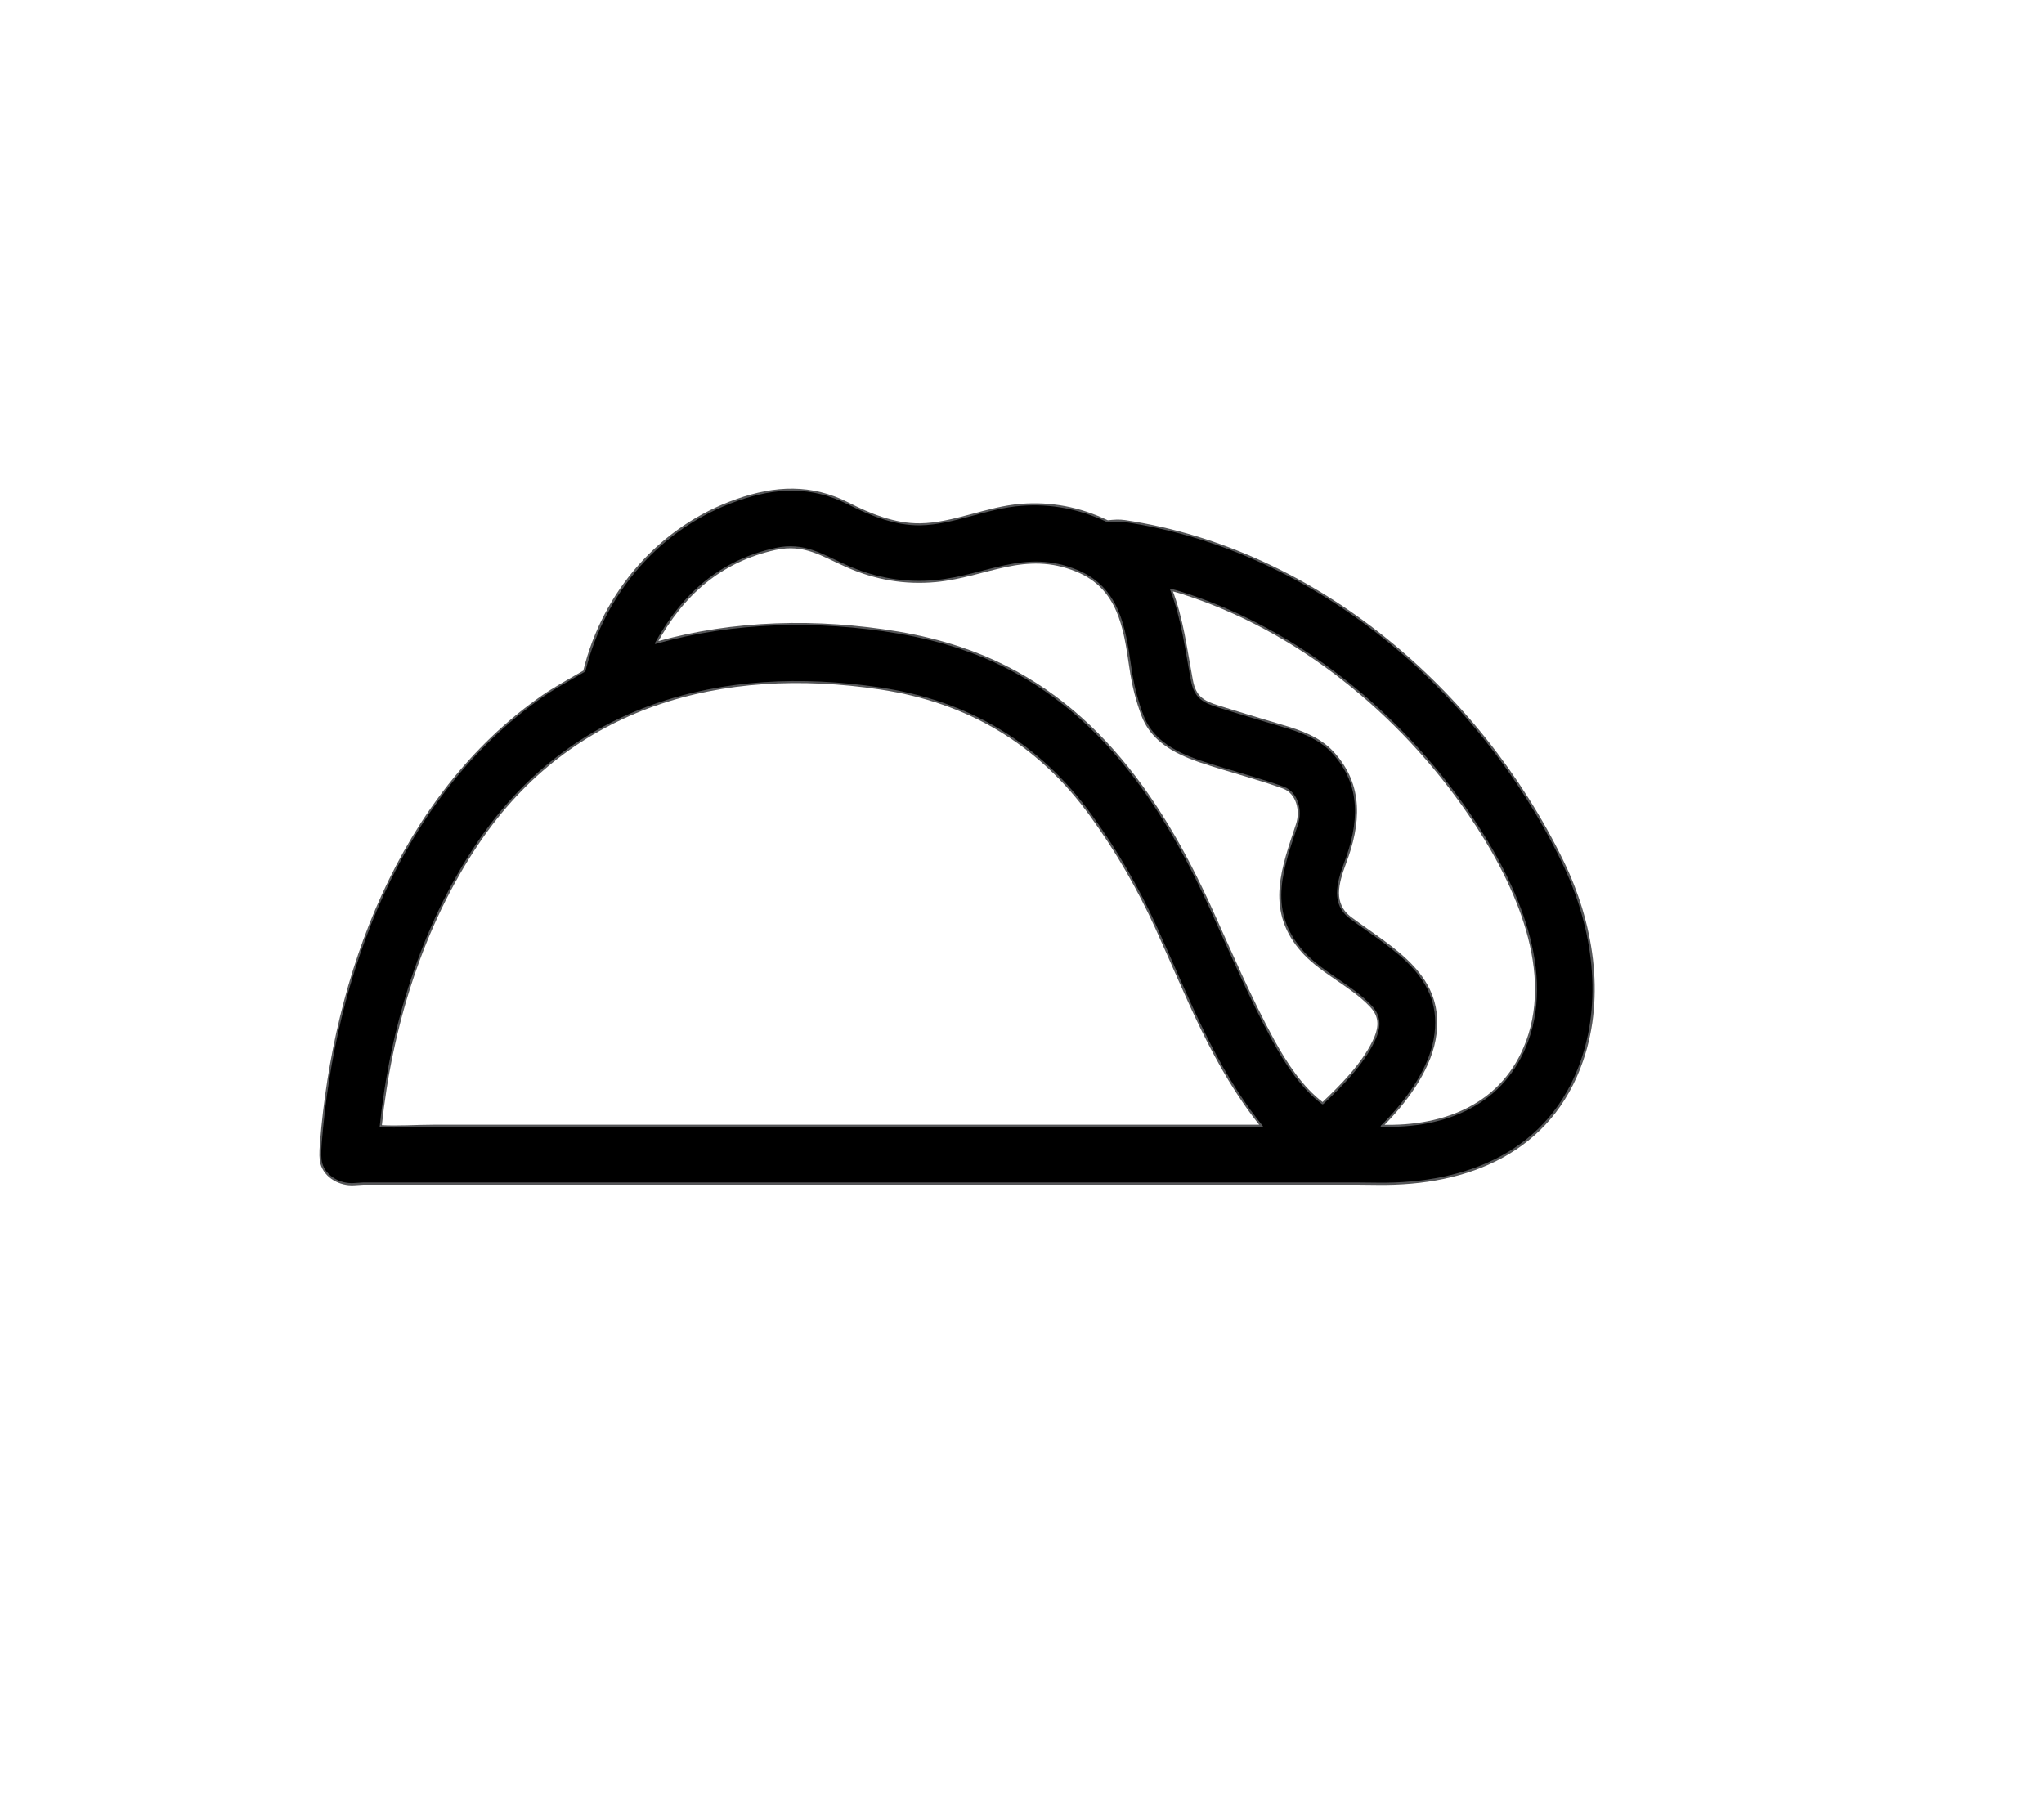
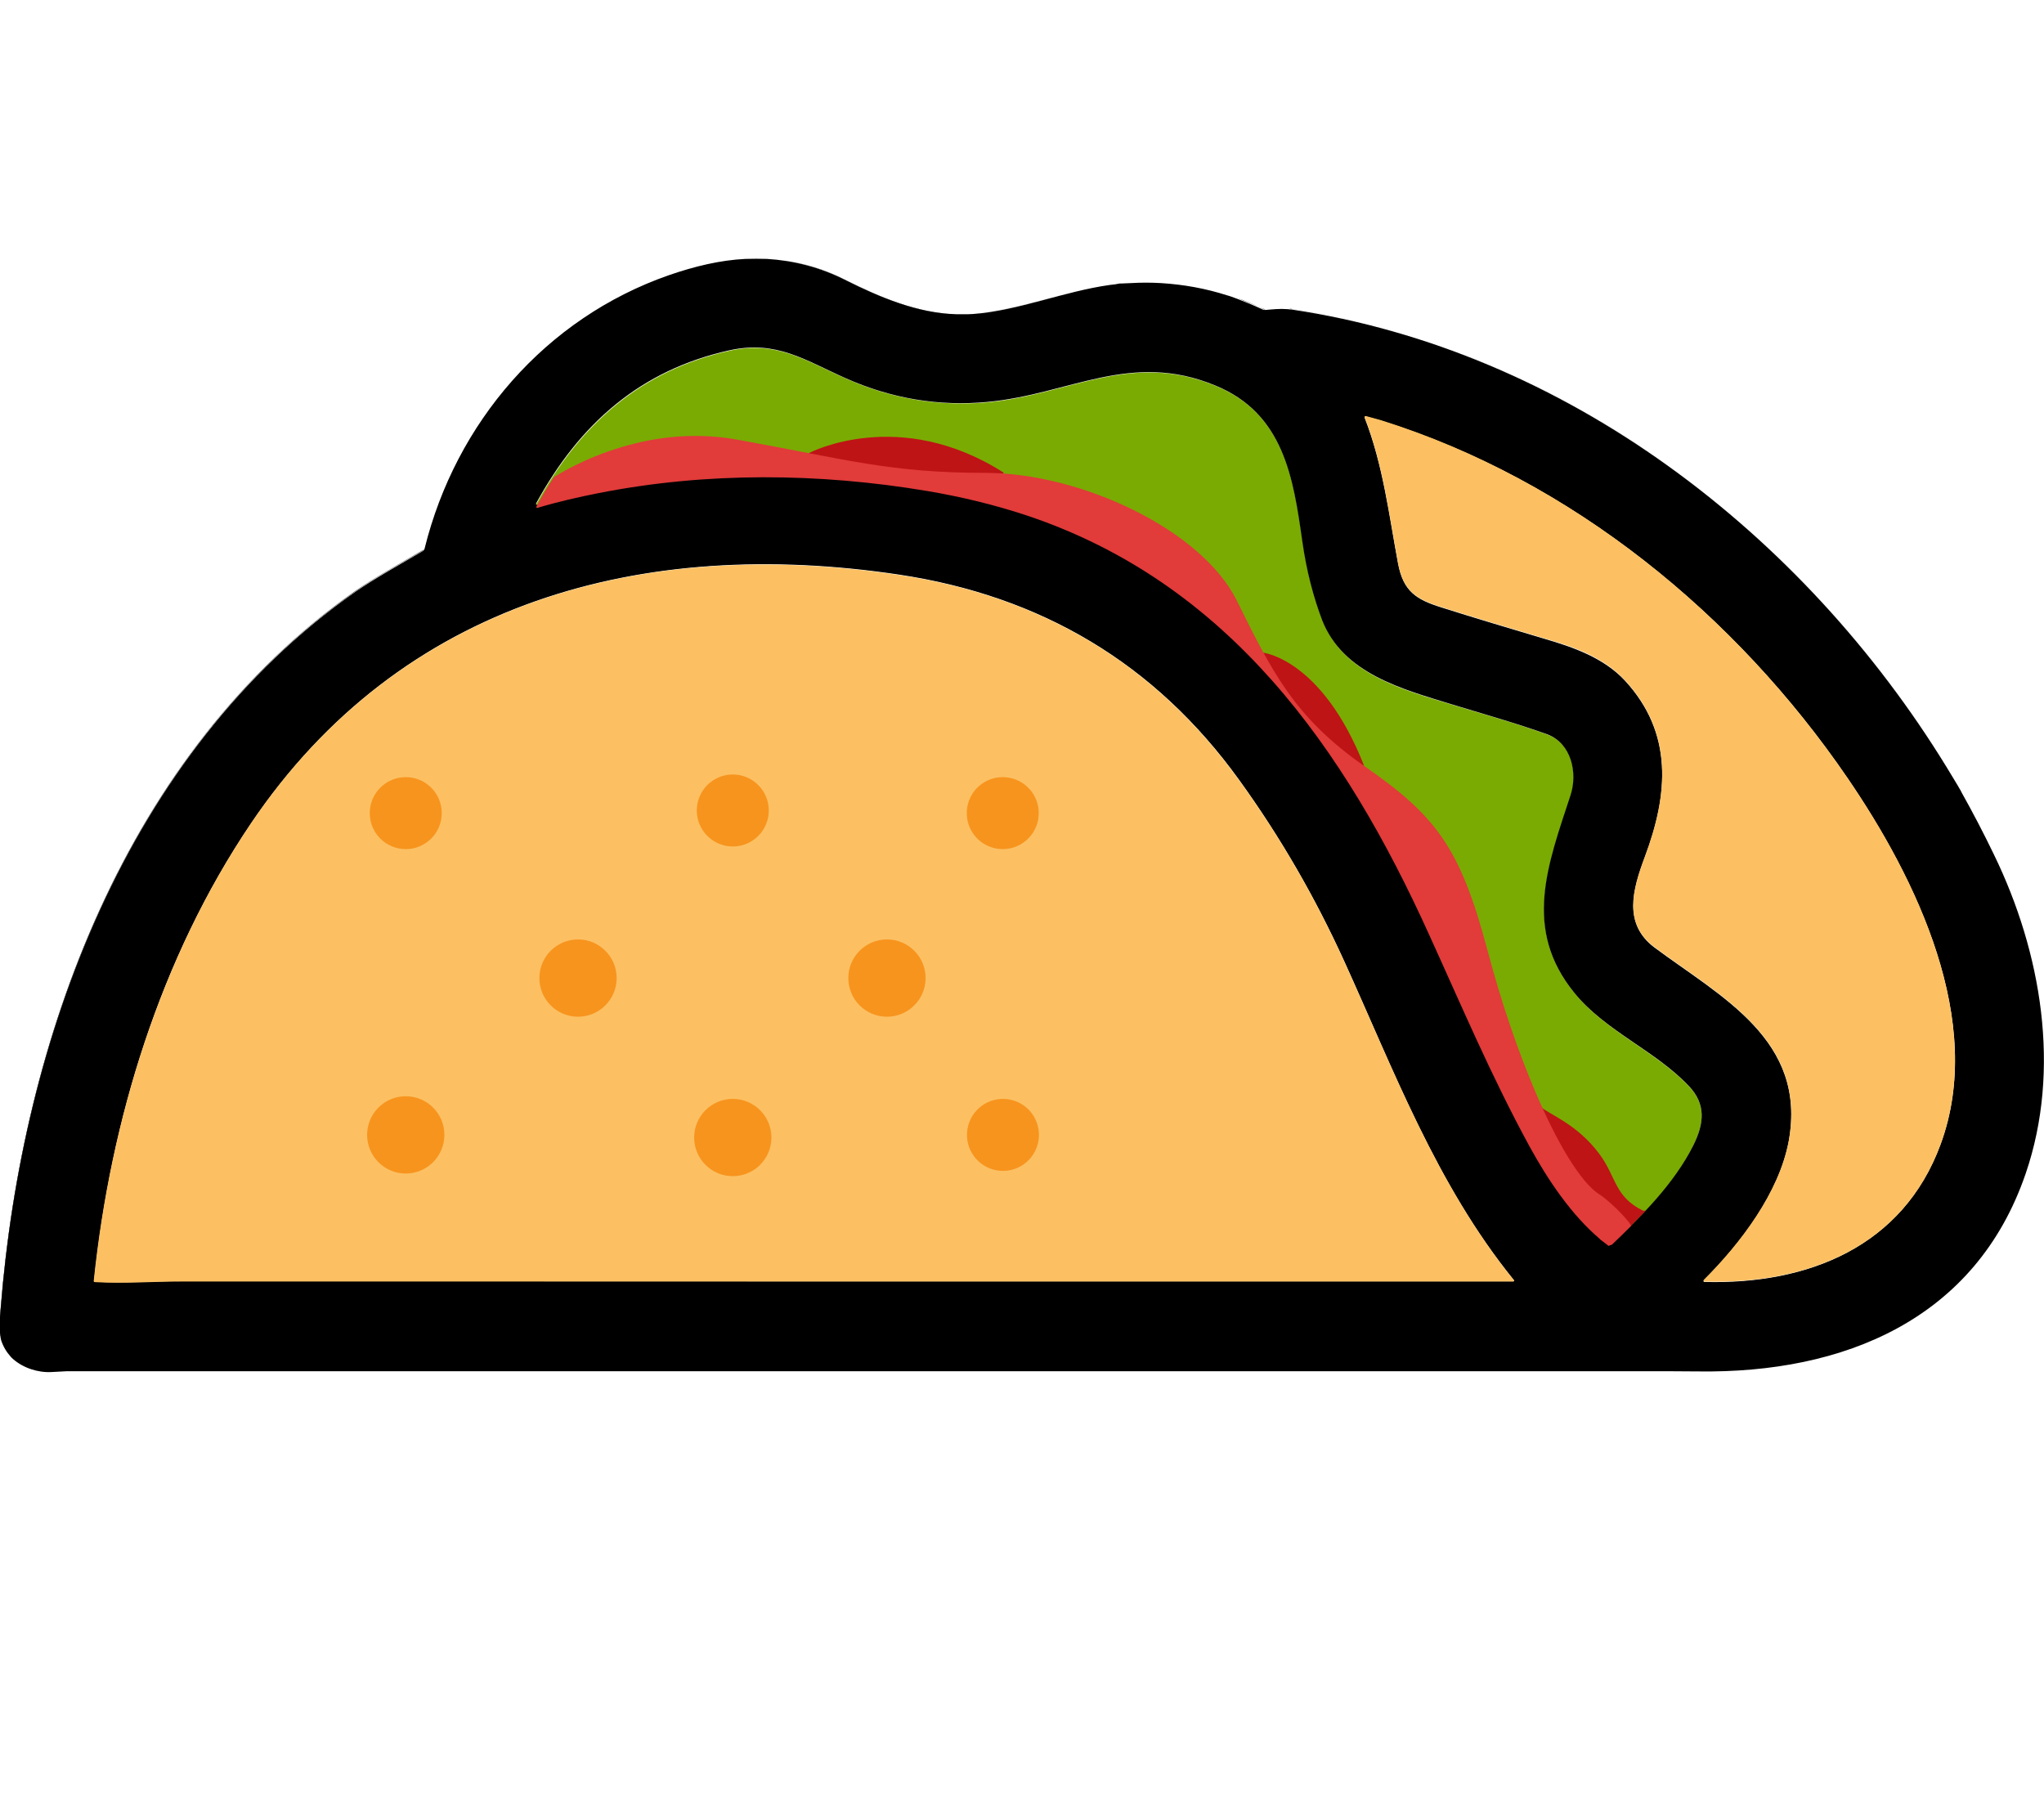
<svg xmlns="http://www.w3.org/2000/svg" version="1.1" id="图层_1" x="0px" y="0px" viewBox="0 0 1005 886" style="enable-background:new 0 0 1005 886;" xml:space="preserve">
  <style type="text/css">
- 	.st0{fill:none;stroke:#545557;stroke-width:2;}
+ 	.st0{fill:#E13B3A;}
+ 	.st1{fill:#BE1415;}
+ 	.st2{fill:none;}
+ 	.st3{fill:#7AAB02;}
+ 	.st4{fill:#FCC062;}
+ 	.st5{fill:#F7941E;}
</style>
+   <path class="st0" d="M0,0L0,0L0,0L0,0L0,0L0,0L0,0z" />
+   <path class="st1" d="M0,0L0,0L0,0z" />
+   <path class="st2" d="M0,0L0,0L0,0z" />
+   <path class="st2" d="M0,0L0,0L0,0z" />
+   <path class="st2" d="M0,0L0,0L0,0z" />
+   <path class="st2" d="M0,0L0,0L0,0z" />
+   <path class="st2" d="M0,0L0,0L0,0z" />
+   <path class="st2" d="M0,0L0,0L0,0z" />
+   <path class="st2" d="M0,0L0,0L0,0z" />
+   <path class="st2" d="M0,0L0,0L0,0z" />
+   <path class="st2" d="M0,0L0,0L0,0z" />
+   <path class="st2" d="M0,0L0,0L0,0z" />
+   <path class="st2" d="M0,0L0,0L0,0z" />
+   <path class="st2" d="M0,0L0,0L0,0z" />
+   <path class="st2" d="M0,0L0,0L0,0z" />
+   <path class="st2" d="M0,0L0,0L0,0z" />
+   <path class="st2" d="M0,0L0,0L0,0z" />
+   <path class="st2" d="M0,0L0,0L0,0z" />
+   <path class="st2" d="M0,0L0,0L0,0z" />
+   <path class="st2" d="M0,0L0,0L0,0z" />
+   <path class="st2" d="M0,0L0,0L0,0z" />
+   <path class="st2" d="M0,0L0,0L0,0z" />
+   <path class="st2" d="M0,0L0,0L0,0z" />
+   <path class="st2" d="M0,0L0,0L0,0z" />
+   <path class="st2" d="M0,0L0,0L0,0z" />
+   <path class="st2" d="M0,0L0,0L0,0z" />
+   <path class="st2" d="M0,0L0,0L0,0z" />
+   <path class="st2" d="M0,0L0,0L0,0z" />
  <g>
-     <path vector-effect="non-scaling-stroke" class="st0" d="M287.3,330.6c-6.9,4-14.6,8.2-20.6,12.4c-70,49.1-101.9,137-108.4,219.2   c-0.4,4.7-0.3,7.9,0.2,9.7c1.8,6.5,8.9,10.3,15.5,9.9c3-0.2,4.6-0.3,4.7-0.3c163,0,326,0,489,0c0.1,0,3.3,0,9.7,0.1   c44.4,0.6,84.8-15.8,100.1-60.5c10.9-31.8,4.9-67.6-9.7-97.5C726.9,339.8,647,270.8,553,256.7c-2.7-0.4-5.3-0.2-8.1,0.1   c-0.3,0-0.6,0-0.9-0.2c-13.4-6.4-27.3-9-41.8-7.9c-16.9,1.3-33.3,9.4-49.8,9.6c-12.6,0.2-25-4.9-35.6-10.3   c-17.9-9.1-35.6-8.3-54.3-1.7c-37.7,13.2-65.2,45.1-74.7,83.5C287.8,330.1,287.6,330.4,287.3,330.6" />
-     <path vector-effect="non-scaling-stroke" class="st0" d="M601.9,377.6c-14.9-4.6-33.2-9.3-39.6-25.7c-2.7-7-4.8-15-6.1-24.2   c-2.8-19.3-5.7-38.9-26.5-47.5c-25.9-10.7-44.6,2.6-69.6,5c-14.9,1.4-29.4-1-43.4-7.2c-12.5-5.5-21.1-11.7-35.5-8.6   c-27.3,6-45.9,22.5-59.2,46.8c-0.1,0.2,0,0.3,0.1,0.4c0.1,0,0.2,0.1,0.3,0c38.5-10.9,79.7-11.7,119.1-5.1   c10.7,1.8,20.8,4.3,30.4,7.5c61.9,20.6,97.3,71.3,123.1,128.1c9.9,21.8,19.1,43.5,30.7,64.8c6.2,11.3,14.2,23.4,24.2,30.9   c0.3,0.2,0.5,0.2,0.8,0c8.9-8.4,19.3-18.8,25-30.4c3.3-6.7,3.9-12.5-1.3-18c-10.3-10.9-25.6-16.9-35-28.5   c-16-19.5-8.2-39.3-1.2-60.5c2.2-6.8,0.3-15.8-7-18.6C621.5,383.3,611.7,380.6,601.9,377.6" />
-     <path vector-effect="non-scaling-stroke" class="st0" d="M704.9,511c-2.9,15.8-14.8,31.4-26,42.5c-0.1,0.1-0.1,0.3,0,0.4   c0,0.1,0.1,0.1,0.2,0.1c31.8,1,60.7-10.7,72.2-41.8c13.9-37.6-7.4-81.4-28.5-112.2c-34.1-49.8-84.3-91-142.4-109.2   c-1.6-0.5-3.2-0.9-4.7-1.3c-0.4-0.1-0.5,0-0.4,0.4c5.6,14.3,7.4,29.6,10.2,44.5c1.6,8.5,5.5,11,13.3,13.4   c10.4,3.3,20.9,6.4,31.3,9.5c9,2.6,18.3,5.9,24.8,12.9c14.8,16.1,13.2,34.8,6,54c-3.7,9.9-6.7,20.4,3,27.6   C684.3,467,710.5,480.1,704.9,511" />
-     <path vector-effect="non-scaling-stroke" class="st0" d="M187.1,554.2c8.8,0.5,17.6-0.2,26.3-0.2c135.7,0,271.4,0,407.2,0   c0.4,0,0.5-0.2,0.2-0.5c-23.6-29.1-36.7-64.2-51.8-97.4c-8.9-19.5-19.5-37.9-32.1-55.3c-25.7-35.6-60.6-56.3-104.1-62.8   c-78.1-11.7-152.2,8.1-198.1,76.1c-27.7,41-42.9,90.7-48,139.6C186.6,554,186.7,554.2,187.1,554.2" />
+     <g id="XMLID_1_">
+       <g>
+         <path class="st3" d="M830.5,534.2c8.4,8.9,7.4,18.1,2.1,29c-9.1,18.7-25.9,35.4-40.3,48.9c-0.4,0.3-0.8,0.3-1.3,0     c-16.1-12-29-31.5-39-49.7c-18.7-34.3-33.4-69.1-49.4-104.2c-41.4-91.4-98.4-172.8-197.9-206c-15.4-5.1-31.7-9.1-48.9-12     c-63.4-10.6-129.7-9.3-191.5,8.2c-0.1,0.1-0.3,0-0.4,0c-0.1-0.1-0.3-0.3-0.1-0.7c21.4-39.1,51.3-65.6,95.2-75.3     c23.1-5,37,5,57.1,13.8c22.5,10,45.8,13.8,69.8,11.6c40.3-3.9,70.3-25.3,112-8c33.4,13.8,38.1,45.4,42.6,76.4     c2.1,14.8,5.4,27.7,9.8,39c10.3,26.4,39.7,34,63.7,41.3c15.7,4.8,31.5,9.1,47.1,14.8c11.7,4.4,14.8,19,11.3,29.9     c-11.3,34.1-23.8,66,2,97.3C789.3,507,813.9,516.7,830.5,534.2z" />
+         <path d="M980.4,420.2c23.4,48.1,33.1,105.7,15.6,156.8c-24.6,71.9-89.6,98.3-161,97.3c-10.3-0.1-15.4-0.1-15.6-0.1     c-262.1,0-524.3,0-786.4,0c-0.1,0-2.6,0.1-7.6,0.4c-6.7,0.4-14-2-19-6.4c-0.4-0.3-0.8-0.8-1.1-1.1c-2.1-2.3-3.7-5-4.7-8     c-0.8-2.9-1-8-0.3-15.6C10.8,511.3,62.1,370,174.7,291c9.7-6.7,22-13.5,33.1-20c0.3-0.1,0.4-0.4,0.7-0.7c0.1-0.1,0.3-0.4,0.3-0.7     c15.3-61.7,59.3-113.1,120.1-134.3c12.7-4.4,25.3-7.4,37.6-8c3.6-0.1,7.1-0.1,10.6,0c13,0.8,25.9,4,39,10.6     c16.3,8.2,35,16.1,54.1,16.6c1.1,0,2.1,0,3.3,0c0.1,0,0.4,0,0.7,0c0.7,0,1.3,0,1.7,0c0.8,0,1.6-0.1,2.4-0.1     c22.4-1.6,44.6-11.1,67.4-14.3c1.6-0.1,3.3-0.4,4.8-0.7c0.1,0,0.4,0,0.7,0c0.8,0,1.4-0.1,2.3-0.1c0.8,0,1.6-0.1,2.4-0.1     c5-0.3,10.1-0.3,15.1,0c11,0.7,21.7,2.6,32.3,6c1.6,0.4,3,1,4.7,1.6c4.2,1.6,8.6,3.4,12.7,5.3c0.4,0.3,1,0.3,1.4,0.3l0,0     c0,0,0,0,0.1,0c3.6-0.3,7.1-0.7,10.6-0.4c0.3,0,0.7,0,1,0.1c0.4,0,0.8,0.1,1.3,0.1c134.9,20.1,251.4,110.1,321.9,224.8     c1.3,2.1,2.4,4,3.7,6.1c1.3,2.1,2.4,4,3.6,6.1v0.1C969.9,399.3,975.3,409.6,980.4,420.2z M954.1,562.8     c22.4-60.4-11.9-130.8-45.8-180.4c-54.8-80.1-135.5-146.3-229-175.5c-2.6-0.8-5.1-1.4-7.6-2.1c-0.7-0.1-0.8,0-0.7,0.7     c9,23,11.9,47.6,16.4,71.6c2.6,13.7,8.9,17.7,21.4,21.6c16.7,5.3,33.6,10.3,50.3,15.3c14.4,4.2,29.4,9.4,39.9,20.7     c23.8,25.9,21.3,56,9.7,86.8c-6,15.9-10.7,32.8,4.8,44.4c32.8,24.4,75,45.5,66,95.2c-4.7,25.4-23.8,50.5-41.8,68.4     c-0.1,0.1-0.1,0.4,0,0.7c0,0.1,0.1,0.1,0.3,0.1C889.2,631.7,935.6,612.8,954.1,562.8z M832.6,563.1c5.3-10.7,6.3-20.1-2.1-29     c-16.6-17.6-41.1-27.1-56.3-45.8c-25.7-31.4-13.2-63.1-2-97.3c3.6-11,0.4-25.4-11.3-29.9c-15.6-5.6-31.4-10-47.1-14.8     c-24-7.4-53.4-15-63.7-41.3c-4.3-11.3-7.7-24.1-9.8-39c-4.4-31-9.1-62.6-42.6-76.4c-41.7-17.3-71.7,4.2-112,8     c-24,2.3-47.3-1.6-69.8-11.6c-20.1-8.9-34-18.8-57.1-13.8c-43.9,9.7-73.8,36.1-95.2,75.3c-0.1,0.3,0,0.4,0.1,0.7     c0.1,0,0.3,0.1,0.4,0c62-17.6,128.1-18.8,191.5-8.2c17.3,2.9,33.4,6.9,48.9,12c99.5,33.1,156.5,114.7,197.9,206     c15.9,35,30.7,70,49.4,104.2c10,18.1,22.8,37.6,39,49.7c0.4,0.3,0.8,0.3,1.3,0C806.6,598.6,823.3,581.8,832.6,563.1z M743.9,630     c0.7,0,0.8-0.3,0.3-0.8c-38-46.8-59-103.3-83.3-156.7c-14.3-31.4-31.4-61-51.6-89c-41.3-57.3-97.4-90.5-167.4-101     c-125.6-18.8-244.8,13-318.5,122.4c-44.6,66-69,145.8-77.1,224.5c-0.1,0.4,0,0.8,0.7,0.8c14.1,0.8,28.3-0.3,42.3-0.3     C307.3,630,525.6,630,743.9,630z" />
+         <path class="st4" d="M908.3,382.4c34,49.5,68.1,120,45.8,180.4c-18.4,50-65,68.8-116.1,67.3c-0.1,0-0.3,0-0.3-0.1     c-0.1-0.1-0.1-0.4,0-0.7c18-17.9,37.1-43,41.8-68.4c9-49.7-33.1-70.7-66-95.2c-15.6-11.6-10.7-28.4-4.8-44.4     c11.6-30.9,14.1-61-9.7-86.8c-10.4-11.3-25.4-16.6-39.9-20.7c-16.7-5-33.6-10-50.3-15.3c-12.6-3.9-18.8-7.9-21.4-21.6     c-4.4-24-7.4-48.6-16.4-71.6c-0.1-0.7,0-0.8,0.7-0.7c2.4,0.7,5,1.3,7.6,2.1C772.8,236.1,853.5,302.3,908.3,382.4z" />
+         <path d="M635.4,152c134.5,20.2,251.3,110.4,321.5,224.9c-70.5-114.7-187-204.8-321.7-224.9c-0.4,0-0.8-0.1-1.3-0.1     C634.4,151.8,634.9,151.8,635.4,152z" />
+         <path class="st4" d="M744.2,629.3c0.4,0.4,0.3,0.8-0.3,0.8c-218.4,0-436.6,0-654.8,0c-14,0-28.1,1.1-42.3,0.3     c-0.7,0-0.8-0.3-0.7-0.8c8.2-78.7,32.7-158.5,77.1-224.5c73.9-109.4,193-141.3,318.7-122.4c70,10.4,126.1,43.7,167.4,101     c20.3,28,37.3,57.6,51.6,89C685.2,526,706.3,582.4,744.2,629.3z" />
+         <path d="M622.2,152.1L622.2,152.1c-0.4,0-1,0-1.4-0.3c-4.2-2.1-8.4-3.9-12.7-5.3c4.3,1.6,8.7,3.4,12.9,5.3     C621.4,151.8,621.9,152,622.2,152.1z" />
+         <path d="M550.8,139.3c-1.6,0.1-3.3,0.3-4.8,0.7C547.6,139.6,549.2,139.4,550.8,139.3z" />
+         <path d="M478.6,154.2c22.4-1.6,44.6-11.1,67.4-14.3C523.1,143.1,501,152.7,478.6,154.2z" />
+         <path d="M474.3,154.4c0.7,0,1.3,0,1.7,0C475.4,154.4,474.9,154.4,474.3,154.4z" />
+         <path d="M416.4,138c16.3,8.2,35,16.1,54,16.6c-19.1-0.4-38-8.4-54.1-16.6c-13-6.6-25.9-10-39-10.6     C390.3,128,403.3,131.2,416.4,138z" />
+         <path d="M208.6,270c-0.1,0.3-0.3,0.4-0.7,0.7c-11.1,6.4-23.4,13.2-33.1,20C62.3,369.5,11,510.9,0.5,643.1     c-0.7,7.6-0.4,12.7,0.3,15.6c0.8,3,2.4,5.8,4.7,8c-2.3-2.3-3.9-5.1-4.8-8.2c-0.8-2.9-1-8-0.3-15.6     c10.4-132.1,61.7-273.3,174.4-352.4c9.7-6.7,22-13.5,33.1-20C208.2,270.5,208.5,270.3,208.6,270z" />
+       </g>
+     </g>
+     <circle class="st5" cx="199.5" cy="399.8" r="17.7" />
+     <circle class="st5" cx="360.3" cy="398.5" r="17.7" />
+     <ellipse transform="matrix(0.1602 -0.9871 0.9871 0.1602 19.3964 822.4874)" class="st5" cx="493.1" cy="399.8" rx="17.7" ry="17.7" />
+     <circle class="st5" cx="284.2" cy="480.9" r="19" />
+     <circle class="st5" cx="436.1" cy="480.9" r="19" />
+     <circle class="st5" cx="199.5" cy="558" r="19" />
+     <circle class="st5" cx="360.3" cy="559.3" r="19" />
+     <ellipse transform="matrix(0.1602 -0.9871 0.9871 0.1602 -136.6568 955.3529)" class="st5" cx="493.1" cy="558" rx="17.7" ry="17.7" />
+     <path class="st1" d="M621,320.9c0,0,29,3,49.7,55.6c0,0-9.3-3.4-14-7.1C652.1,365.6,622.4,330.2,621,320.9z" />
+     <path class="st1" d="M398.1,222.6c0,0,44-23,95.4,9.8c0,0-3.9,5.8-4.7,6c-0.8,0.2-50.3-1-50.3-1l-42-6.1l-2.7-5.1l3.1-2.5" />
+     <path class="st1" d="M809.2,595.2c0,0-3.4,3.5-7.3,7.5l0,0c-2.6,2.6-5.9,5.9-9.5,9.3c-0.1,0-0.2,0-0.2,0l-1.3,0.5l0,0   c0,0,0,0-0.1,0c-1.3-1-2.6-2.1-3.9-3L771.5,586c0,0-12.9-21.3-15.6-27.6c-2.7-6.4-6.2-13.2-7.7-18.6c-1.4-5.4-2.8-19.1-2.8-19.1   l3.7,10.4c0,0,4.7,9.7,8.2,12.9c4.7,4.2,18,8.5,29.1,23.4c8.4,11.3,7.3,20.9,21.5,27.9L809.2,595.2z" />
+     <path class="st0" d="M802,602.7L802,602.7c-2.6,2.6-5.9,5.9-9.5,9.3c-0.1,0-0.2,0-0.2,0l-1.3,0.5l0,0c0,0,0,0-0.1,0   c-1.3-1-2.6-2.1-3.9-3c-14.3-12-25.9-29.3-35-45.9c-18.7-34.3-33.4-69.1-49.4-104.2c-41.4-91.4-98.4-172.8-197.9-206   c-15.4-5.1-31.7-9.1-48.9-12c-53.2-8.9-108.3-9.4-161.2,1c-10.2,2-20.3,4.3-30.3,7.3c-0.1,0.1-0.3,0-0.4,0   c-0.1-0.1-0.3-0.3-0.1-0.7c2.1-3.8,4.2-7.5,6.4-11c0.8-1.2,1.5-2.3,2.3-3.5l0,0c6.3-3.9,20.6-11.8,39.9-16.5   c14.5-3.6,32-5.2,50.8-1.7c52.7,9.5,74.3,16.2,121.3,16.2c46.9,0,106.2,27.9,123.5,62.6c17.3,34.8,28.2,57.5,63,81.7   c34.8,24.2,46.9,39.6,60.3,90.2c6.9,26.1,15.1,49.8,23.3,69.1c11.3,26.8,22.8,45.2,31.4,50.9C790.7,589.8,800.5,599.5,802,602.7z" />
  </g>
-   <path d="M287.9,329.8c9.5-38.4,36.9-70.3,74.7-83.5c18.7-6.6,36.4-7.4,54.3,1.7c10.7,5.4,23.1,10.5,35.6,10.3  c16.5-0.3,32.9-8.4,49.8-9.6c14.5-1.1,28.4,1.6,41.8,7.9c0.3,0.1,0.6,0.2,0.9,0.2c2.7-0.2,5.3-0.5,8.1-0.1  c94,14.1,173.9,83.1,214.6,166.8c14.6,29.9,20.6,65.7,9.7,97.5c-15.3,44.7-55.7,61.1-100.1,60.5c-6.4-0.1-9.6-0.1-9.7-0.1  c-163,0-326,0-489,0c-0.1,0-1.6,0.1-4.7,0.3c-6.6,0.4-13.7-3.4-15.5-9.9c-0.5-1.8-0.6-5-0.2-9.7c6.5-82.2,38.4-170,108.4-219.2  c6-4.2,13.7-8.4,20.6-12.4C287.6,330.4,287.8,330.1,287.9,329.8z M601.9,377.6c-14.9-4.6-33.2-9.3-39.6-25.7c-2.7-7-4.8-15-6.1-24.2  c-2.8-19.3-5.7-38.9-26.5-47.5c-25.9-10.7-44.6,2.6-69.6,5c-14.9,1.4-29.4-1-43.4-7.2c-12.5-5.5-21.1-11.7-35.5-8.6  c-27.3,6-45.9,22.5-59.2,46.8c-0.1,0.2,0,0.3,0.1,0.4c0.1,0,0.2,0.1,0.3,0c38.5-10.9,79.7-11.7,119.1-5.1  c10.7,1.8,20.8,4.3,30.4,7.5c61.9,20.6,97.3,71.3,123.1,128.1c9.9,21.8,19.1,43.5,30.7,64.8c6.2,11.3,14.2,23.4,24.2,30.9  c0.3,0.2,0.5,0.2,0.8,0c8.9-8.4,19.3-18.8,25-30.4c3.3-6.7,3.9-12.5-1.3-18c-10.3-10.9-25.6-16.9-35-28.5  c-16-19.5-8.2-39.3-1.2-60.5c2.2-6.8,0.3-15.8-7-18.6C621.5,383.3,611.7,380.6,601.9,377.6z M704.9,511c-2.9,15.8-14.8,31.4-26,42.5  c-0.1,0.1-0.1,0.3,0,0.4c0,0.1,0.1,0.1,0.2,0.1c31.8,1,60.7-10.7,72.2-41.8c13.9-37.6-7.4-81.4-28.5-112.2  c-34.1-49.8-84.3-91-142.4-109.2c-1.6-0.5-3.2-0.9-4.7-1.3c-0.4-0.1-0.5,0-0.4,0.4c5.6,14.3,7.4,29.6,10.2,44.5  c1.6,8.5,5.5,11,13.3,13.4c10.4,3.3,20.9,6.4,31.3,9.5c9,2.6,18.3,5.9,24.8,12.9c14.8,16.1,13.2,34.8,6,54c-3.7,9.9-6.7,20.4,3,27.6  C684.3,467,710.5,480.1,704.9,511z M187.1,554.2c8.8,0.5,17.6-0.2,26.3-0.2c135.7,0,271.4,0,407.2,0c0.4,0,0.5-0.2,0.2-0.5  c-23.6-29.1-36.7-64.2-51.8-97.4c-8.9-19.5-19.5-37.9-32.1-55.3c-25.7-35.6-60.6-56.3-104.1-62.8c-78.1-11.7-152.2,8.1-198.1,76.1  c-27.7,41-42.9,90.7-48,139.6C186.6,554,186.7,554.2,187.1,554.2z" />
</svg>
